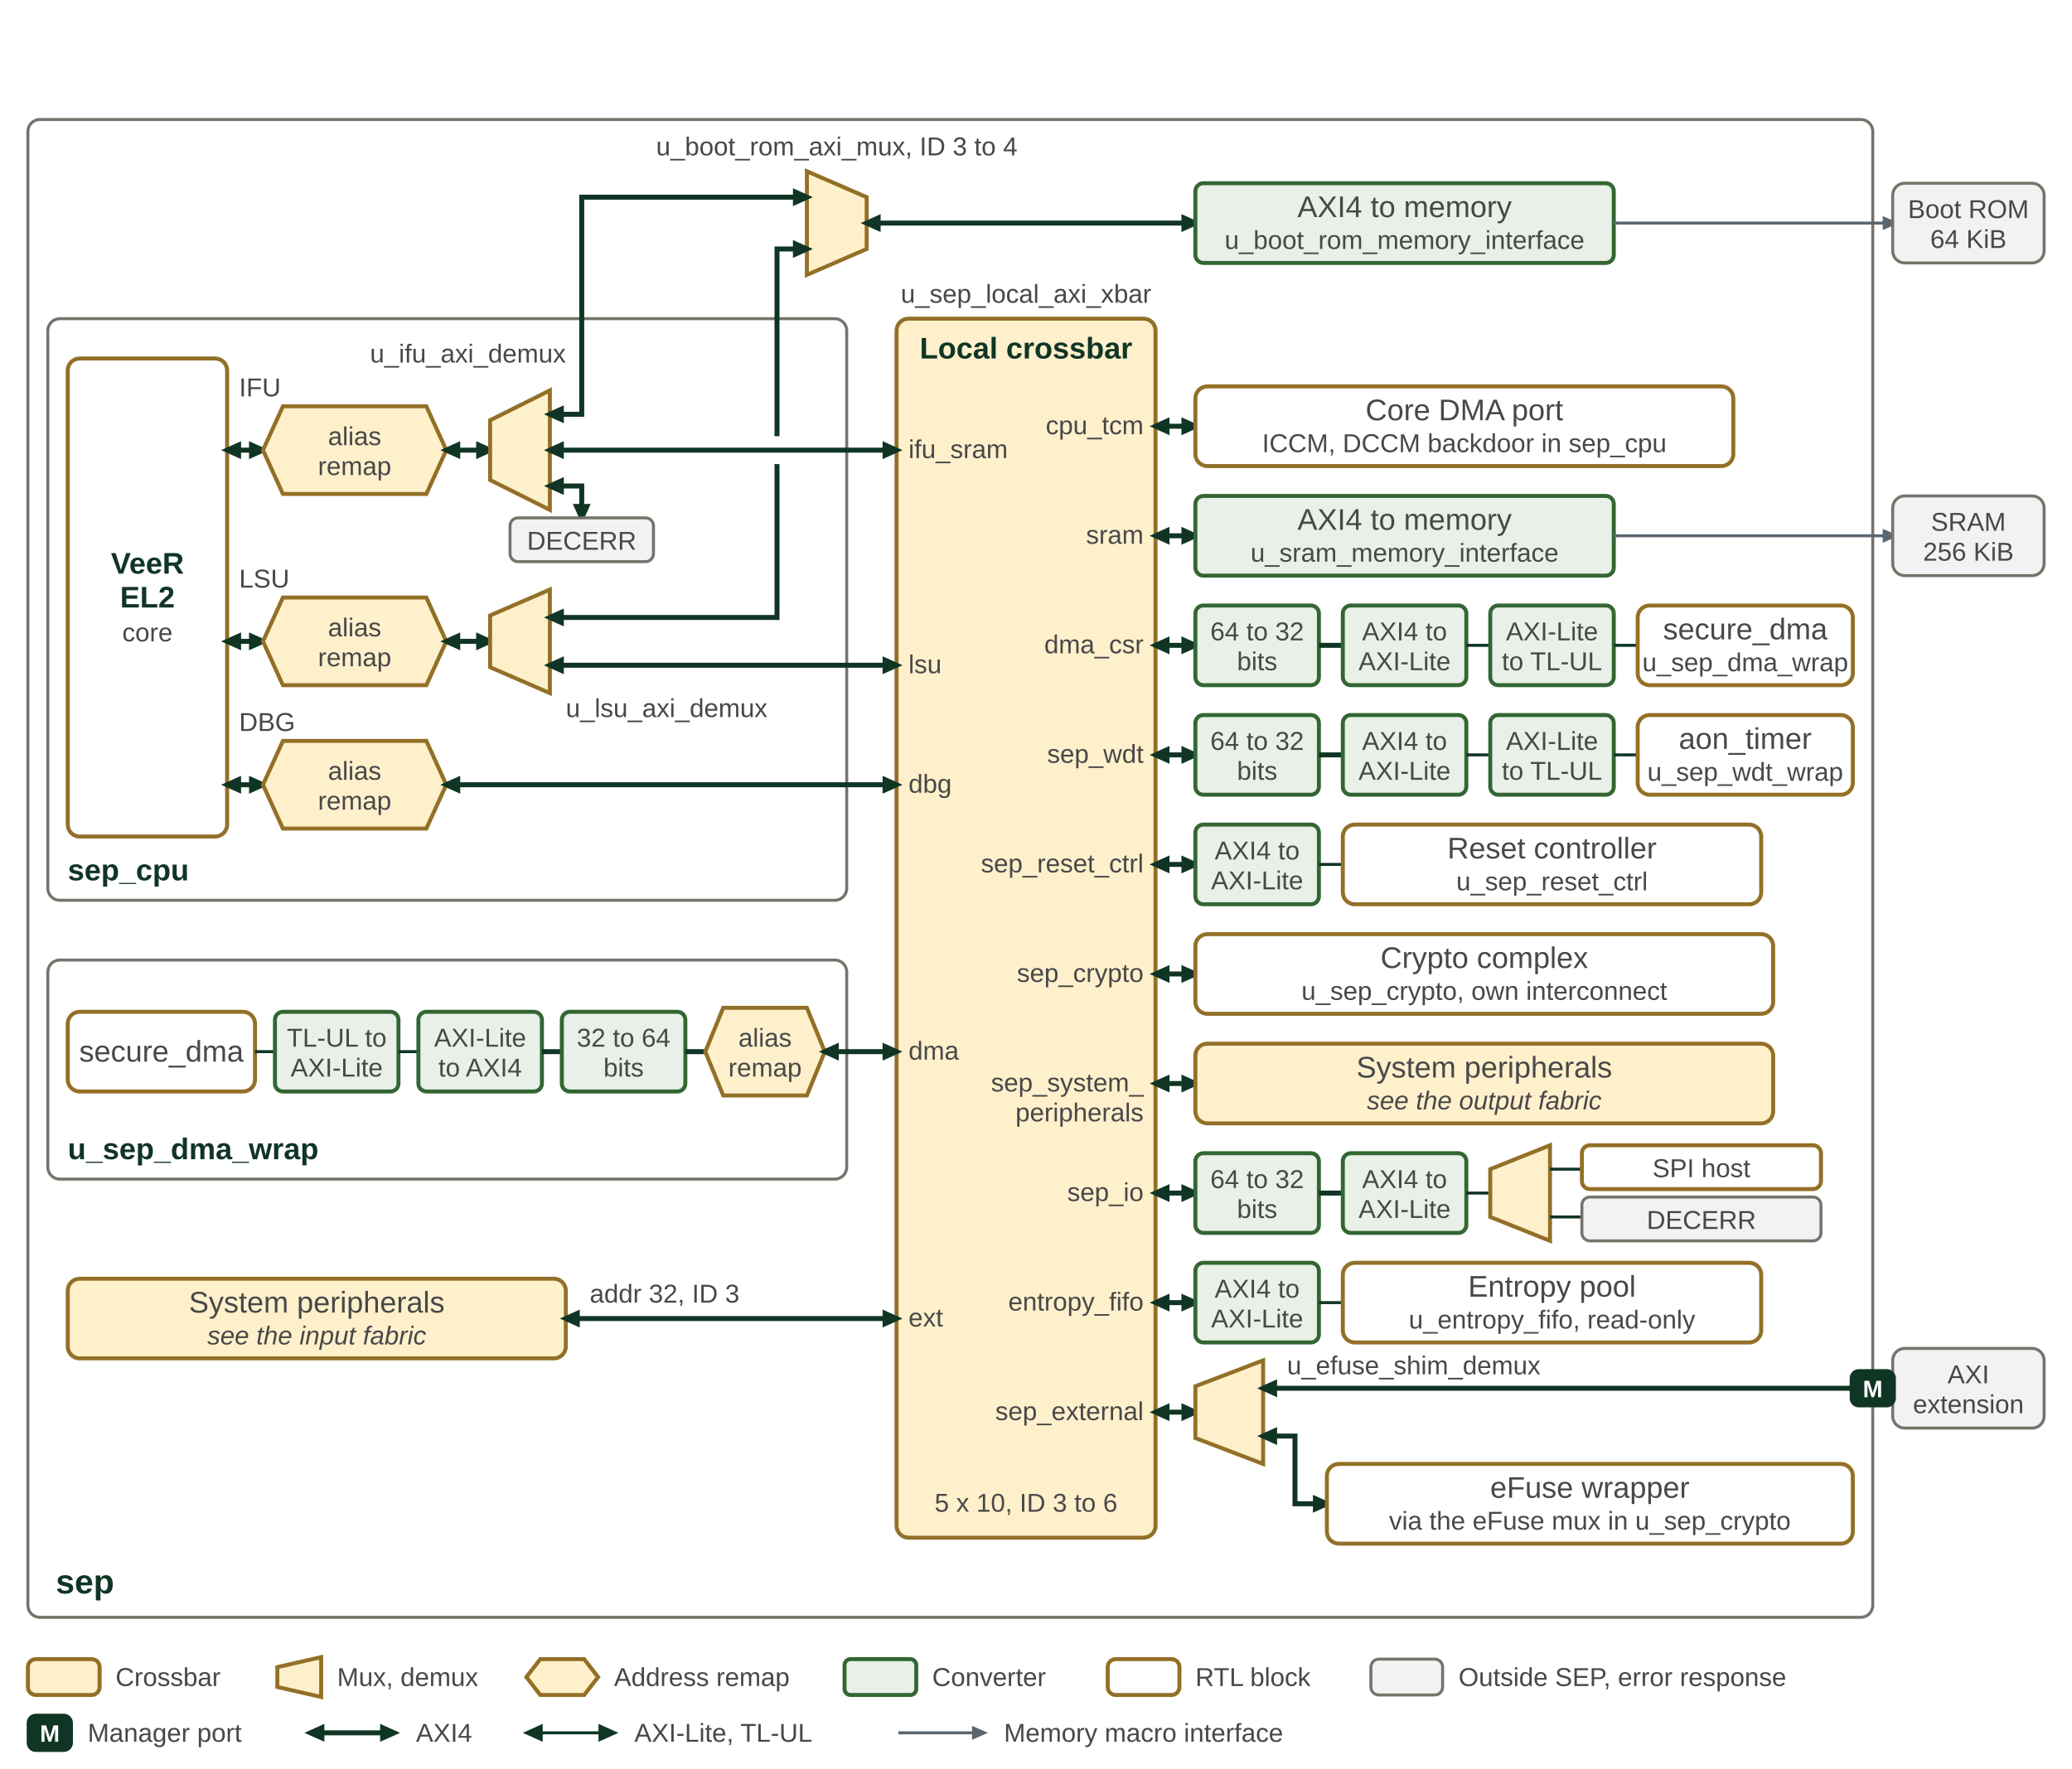
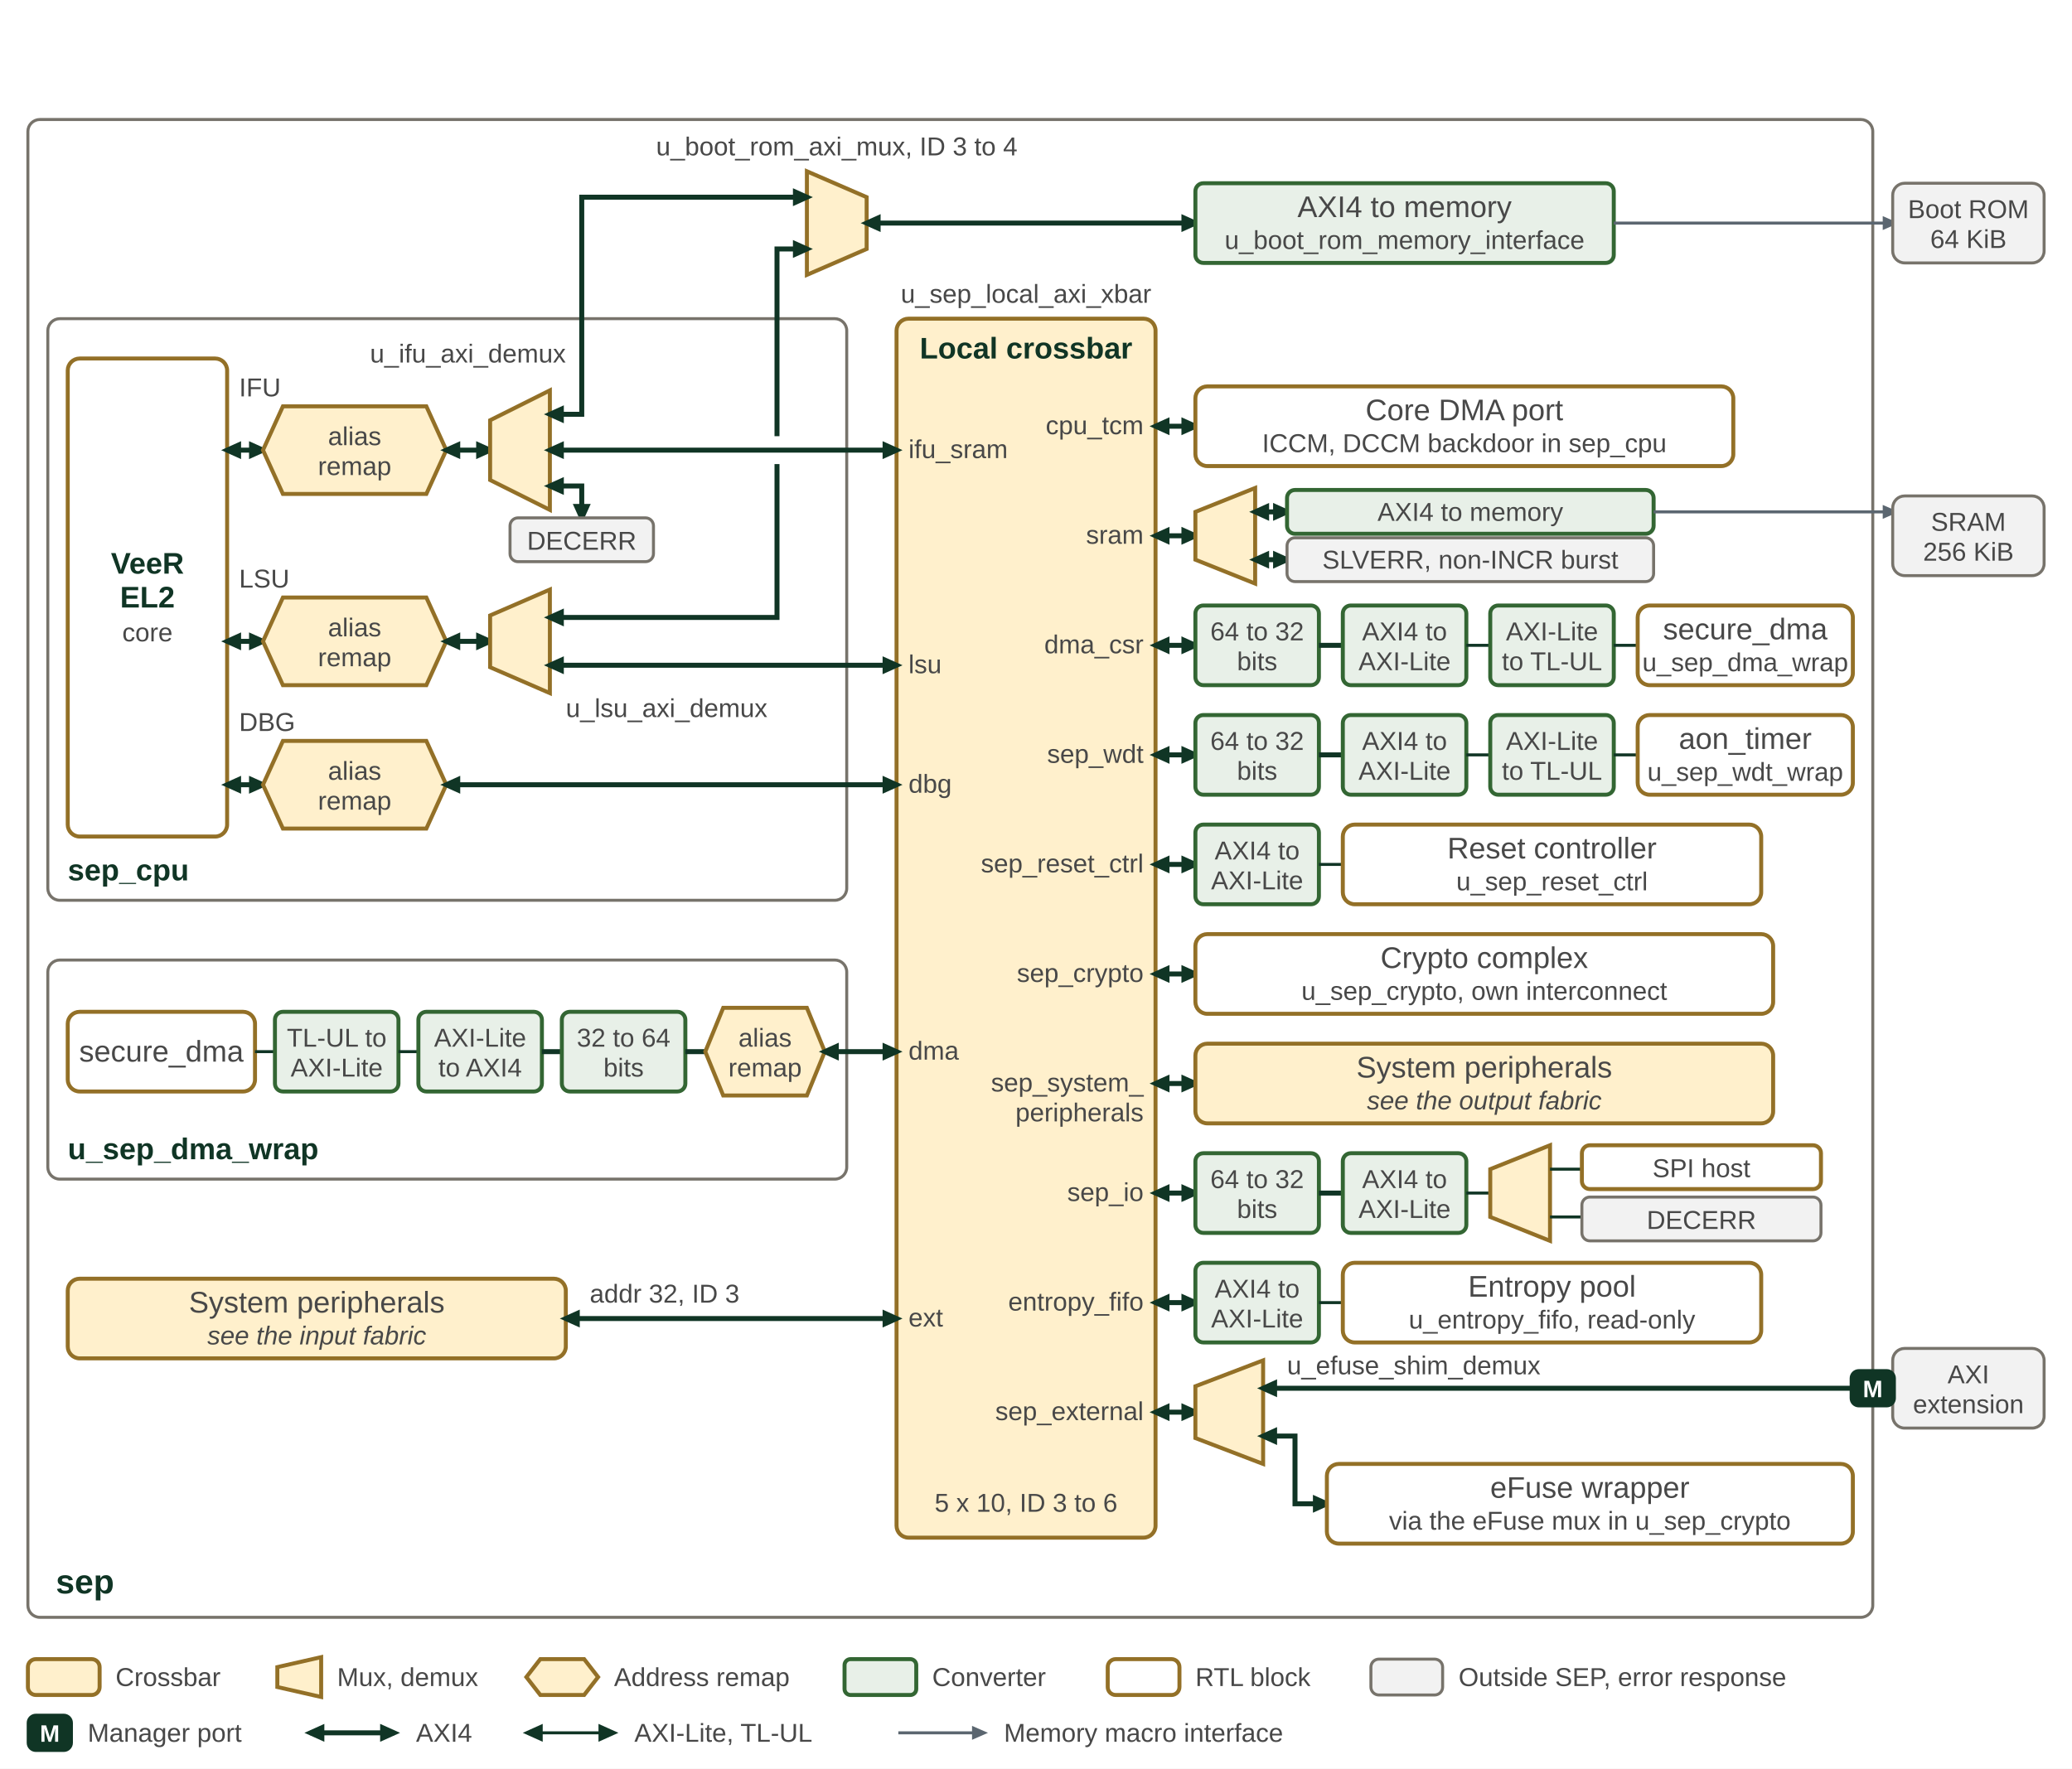
<svg xmlns="http://www.w3.org/2000/svg" width="1040" height="888" viewBox="0 0 1040 888" role="img" aria-labelledby="title desc">
  <defs>
    <marker id="ae" markerUnits="userSpaceOnUse" markerWidth="10" markerHeight="9" refX="7" refY="4.5" orient="auto">
      <path d="M0,0 L10,4.5 L0,9 Z" fill="#103525" />
    </marker>
    <marker id="as" markerUnits="userSpaceOnUse" markerWidth="10" markerHeight="9" refX="3" refY="4.5" orient="auto">
      <path d="M10,0 L0,4.5 L10,9 Z" fill="#103525" />
    </marker>
    <marker id="ge" markerUnits="userSpaceOnUse" markerWidth="8" markerHeight="7" refX="5" refY="3.5" orient="auto">
      <path d="M0,0 L8,3.5 L0,7 Z" fill="#5b6670" />
    </marker>
    <marker id="gs" markerUnits="userSpaceOnUse" markerWidth="8" markerHeight="7" refX="3" refY="3.5" orient="auto">
      <path d="M8,0 L0,3.5 L8,7 Z" fill="#5b6670" />
    </marker>
    <marker id="je" markerUnits="userSpaceOnUse" markerWidth="8" markerHeight="7" refX="5" refY="3.5" orient="auto">
      <path d="M0,0 L8,3.5 L0,7 Z" fill="#42759b" />
    </marker>
    <marker id="js" markerUnits="userSpaceOnUse" markerWidth="8" markerHeight="7" refX="3" refY="3.5" orient="auto">
      <path d="M8,0 L0,3.5 L8,7 Z" fill="#42759b" />
    </marker>
    <marker id="m-smu" markerUnits="userSpaceOnUse" markerWidth="8" markerHeight="7" refX="5" refY="3.5" orient="auto">
      <path d="M0,0 L8,3.5 L0,7 Z" fill="#103525" />
    </marker>
    <marker id="m-ref" markerUnits="userSpaceOnUse" markerWidth="8" markerHeight="7" refX="5" refY="3.5" orient="auto">
      <path d="M0,0 L8,3.5 L0,7 Z" fill="#2f7f79" />
    </marker>
    <marker id="m-per" markerUnits="userSpaceOnUse" markerWidth="8" markerHeight="7" refX="5" refY="3.5" orient="auto">
      <path d="M0,0 L8,3.5 L0,7 Z" fill="#937027" />
    </marker>
    <marker id="m-tel" markerUnits="userSpaceOnUse" markerWidth="8" markerHeight="7" refX="5" refY="3.5" orient="auto">
      <path d="M0,0 L8,3.5 L0,7 Z" fill="#664488" />
    </marker>
    <marker id="m-wdt" markerUnits="userSpaceOnUse" markerWidth="8" markerHeight="7" refX="5" refY="3.5" orient="auto">
      <path d="M0,0 L8,3.5 L0,7 Z" fill="#77736b" />
    </marker>
    <marker id="m-rosc" markerUnits="userSpaceOnUse" markerWidth="8" markerHeight="7" refX="5" refY="3.5" orient="auto">
      <path d="M0,0 L8,3.5 L0,7 Z" fill="#336633" />
    </marker>
    <marker id="m-jtag" markerUnits="userSpaceOnUse" markerWidth="8" markerHeight="7" refX="5" refY="3.5" orient="auto">
      <path d="M0,0 L8,3.5 L0,7 Z" fill="#42759b" />
    </marker>
    <marker id="m-spi" markerUnits="userSpaceOnUse" markerWidth="8" markerHeight="7" refX="5" refY="3.5" orient="auto">
      <path d="M0,0 L8,3.5 L0,7 Z" fill="#5b6670" />
    </marker>
    <marker id="m-slate" markerUnits="userSpaceOnUse" markerWidth="8" markerHeight="7" refX="5" refY="3.5" orient="auto">
      <path d="M0,0 L8,3.5 L0,7 Z" fill="#5b6670" />
    </marker>
    <marker id="m-pg" markerUnits="userSpaceOnUse" markerWidth="8" markerHeight="7" refX="5" refY="3.5" orient="auto">
      <path d="M0,0 L8,3.5 L0,7 Z" fill="#336633" />
    </marker>
    <style>
text { font-family: Arial, sans-serif; font-size: 15px; fill: #484848; }
.t { fill: #484848; }
.b { font-size: 17px; font-weight: bold; fill: #103525; }
.bs { font-size: 15px; font-weight: bold; fill: #103525; }
.h { font-size: 22px; font-weight: bold; fill: #103525; }
.s { font-size: 13px; fill: #484848; }
.si { font-size: 13px; font-style: italic; fill: #484848; }
.pmt { font-size: 12px; font-weight: bold; fill: #ffffff; }
.pst { font-size: 12px; font-weight: bold; fill: #103525; }
.pjt { font-size: 12px; font-weight: bold; fill: #1d4b6e; }
.pct { font-size: 12px; font-weight: bold; fill: #1f5c57; }
.pm { fill: #103525; stroke: #103525; stroke-width: 1.2; }
.ps { fill: #ffffff; stroke: #103525; stroke-width: 1.2; }
.pj { fill: #e8f3ff; stroke: #42759b; stroke-width: 1.2; }
.pc { fill: #d9f0ee; stroke: #2f7f79; stroke-width: 1.2; }
.smu { fill: #ffffff; stroke: #77736b; stroke-width: 1.5; }
.network { fill: #e8f0e8; stroke: #336633; stroke-width: 2; }
.fabric { fill: #fff0cc; stroke: #937027; stroke-width: 2; }
.core { fill: #ffffff; stroke: #937027; stroke-width: 2; }
.future { fill: #ffffff; stroke: #937027; stroke-width: 2; }
.nostroke { stroke: none; }
.fut { fill: none; stroke-dasharray: 7 5; }
.opt { stroke-dasharray: 7 5; }
.hatch { fill: none; stroke: #103525; stroke-opacity: 0.16; stroke-width: 1.2; }
.external { fill: #f2f2f2; stroke: #77736b; stroke-width: 1.5; }
.axi { fill: none; stroke: #103525; stroke-width: 2.5; marker-start: url(#as); marker-end: url(#ae); }
.axio { fill: none; stroke: #103525; stroke-width: 2.5; stroke-dasharray: 8 5; marker-start: url(#as); marker-end: url(#ae); }
.sig { fill: none; stroke: #5b6670; stroke-width: 1.5; marker-start: url(#gs); marker-end: url(#ge); }
.sigo { fill: none; stroke: #5b6670; stroke-width: 1.5; marker-end: url(#ge); }
.jtag { fill: none; stroke: #42759b; stroke-width: 1.8; marker-end: url(#je); }
.jtagb { fill: none; stroke: #42759b; stroke-width: 1.8; marker-start: url(#js); marker-end: url(#je); }
.sigplain { fill: none; stroke: #5b6670; stroke-width: 1.5; }
.n-smu { fill: none; stroke: #103525; stroke-width: 2.5; }
.a-smu { fill: none; stroke: #103525; stroke-width: 2.5; marker-end: url(#m-smu); }
.n-ref { fill: none; stroke: #2f7f79; stroke-width: 1.8; }
.a-ref { fill: none; stroke: #2f7f79; stroke-width: 1.8; marker-end: url(#m-ref); }
.n-per { fill: none; stroke: #937027; stroke-width: 1.8; }
.a-per { fill: none; stroke: #937027; stroke-width: 1.8; marker-end: url(#m-per); }
.n-tel { fill: none; stroke: #664488; stroke-width: 1.8; }
.a-tel { fill: none; stroke: #664488; stroke-width: 1.8; marker-end: url(#m-tel); }
.n-wdt { fill: none; stroke: #77736b; stroke-width: 1.8; }
.a-wdt { fill: none; stroke: #77736b; stroke-width: 1.8; marker-end: url(#m-wdt); }
.n-rosc { fill: none; stroke: #336633; stroke-width: 1.8; }
.a-rosc { fill: none; stroke: #336633; stroke-width: 1.8; marker-end: url(#m-rosc); }
.n-jtag { fill: none; stroke: #42759b; stroke-width: 1.8; }
.a-jtag { fill: none; stroke: #42759b; stroke-width: 1.8; marker-end: url(#m-jtag); }
.n-spi { fill: none; stroke: #5b6670; stroke-width: 1.8; }
.a-spi { fill: none; stroke: #5b6670; stroke-width: 1.8; marker-end: url(#m-spi); }
.n-slate { fill: none; stroke: #5b6670; stroke-width: 1.8; }
.a-slate { fill: none; stroke: #5b6670; stroke-width: 1.8; marker-end: url(#m-slate); }
.n-pg { fill: none; stroke: #336633; stroke-width: 1.8; }
.a-pg { fill: none; stroke: #336633; stroke-width: 1.8; marker-end: url(#m-pg); }
.axil { fill: none; stroke: #103525; stroke-width: 1.5; marker-start: url(#as); marker-end: url(#ae); }
.sigd { fill: none; stroke: #5b6670; stroke-width: 1.5; stroke-dasharray: 5 4; marker-end: url(#ge); }
.axin { fill: none; stroke: #103525; stroke-width: 2.5; }
.axis { fill: none; stroke: #103525; stroke-width: 2.5; marker-start: url(#as); }
.axie { fill: none; stroke: #103525; stroke-width: 2.5; marker-end: url(#ae); }
.axiln { fill: none; stroke: #103525; stroke-width: 1.5; }
</style>
  </defs>
  <rect width="1040" height="888" fill="#ffffff" />
  <rect class="smu" x="14" y="60" width="926" height="752" rx="6" />
  <text class="b" x="28" y="800" text-anchor="start">sep</text>
  <rect class="fabric" x="450" y="160" width="130" height="612" rx="6" />
  <text class="bs" x="515" y="180" text-anchor="middle">Local crossbar</text>
  <text class="s" x="515" y="152" text-anchor="middle">u_sep_local_axi_xbar</text>
  <text class="s" x="515" y="759" text-anchor="middle">5 x 10, ID 3 to 6</text>
  <text class="s" x="574" y="218" text-anchor="end">cpu_tcm</text>
  <text class="s" x="574" y="273" text-anchor="end">sram</text>
  <text class="s" x="574" y="328" text-anchor="end">dma_csr</text>
  <text class="s" x="574" y="383" text-anchor="end">sep_wdt</text>
  <text class="s" x="574" y="438" text-anchor="end">sep_reset_ctrl</text>
  <text class="s" x="574" y="493" text-anchor="end">sep_crypto</text>
  <text class="s" x="574" y="548" text-anchor="end">sep_system_</text>
  <text class="s" x="574" y="603" text-anchor="end">sep_io</text>
  <text class="s" x="574" y="658" text-anchor="end">entropy_fifo</text>
  <text class="s" x="574" y="713" text-anchor="end">sep_external</text>
  <text class="s" x="574" y="563" text-anchor="end">peripherals</text>
  <path class="axi" d="M580,214 L600,214" />
  <rect class="core" x="600" y="194" width="270" height="40" rx="6" />
  <text class="t" x="735" y="211" text-anchor="middle">Core DMA port</text>
  <text class="s" x="735" y="227" text-anchor="middle">ICCM, DCCM backdoor in sep_cpu</text>
  <path class="axi" d="M580,269 L600,269" />
-   <rect class="network" x="600" y="249" width="210" height="40" rx="4" />
-   <text class="t" x="705" y="266" text-anchor="middle">AXI4 to memory</text>
-   <text class="s" x="705" y="282" text-anchor="middle">u_sram_memory_interface</text>
-   <path class="sigo" d="M810,269 L950,269" />
+   <path class="fabric" d="M600,257 L630,245 L630,293 L600,281 Z" />
+   <path class="axi" d="M630,257 L646,257" />
+   <rect class="network" x="646" y="246" width="184" height="22" rx="4" />
+   <text class="s" x="738" y="261.5" text-anchor="middle">AXI4 to memory</text>
+   <path class="sigo" d="M830,257 L950,257" />
+   <path class="axi" d="M630,281 L646,281" />
+   <rect class="external" x="646" y="270" width="184" height="22" rx="4" />
+   <text class="s" x="738" y="285.5" text-anchor="middle">SLVERR, non-INCR burst</text>
  <rect class="external" x="950" y="249" width="76" height="40" rx="6" />
  <text class="s" x="988" y="266.5" text-anchor="middle">SRAM</text>
  <text class="s" x="988" y="281.5" text-anchor="middle">256 KiB</text>
  <path class="axi" d="M580,324 L600,324" />
  <rect class="network" x="600" y="304" width="62" height="40" rx="4" />
  <text class="s" x="631" y="321.5" text-anchor="middle">64 to 32</text>
  <text class="s" x="631" y="336.5" text-anchor="middle">bits</text>
  <path class="axin" d="M662,324 L674,324" />
  <rect class="network" x="674" y="304" width="62" height="40" rx="4" />
  <text class="s" x="705" y="321.5" text-anchor="middle">AXI4 to</text>
  <text class="s" x="705" y="336.5" text-anchor="middle">AXI-Lite</text>
  <path class="axiln" d="M736,324 L748,324" />
  <rect class="network" x="748" y="304" width="62" height="40" rx="4" />
  <text class="s" x="779" y="321.5" text-anchor="middle">AXI-Lite</text>
  <text class="s" x="779" y="336.5" text-anchor="middle">to TL-UL</text>
  <path class="axiln" d="M810,324 L822,324" />
  <rect class="core" x="822" y="304" width="108" height="40" rx="6" />
  <text class="t" x="876" y="321" text-anchor="middle">secure_dma</text>
  <text class="s" x="876" y="337" text-anchor="middle">u_sep_dma_wrap</text>
  <path class="axi" d="M580,379 L600,379" />
  <rect class="network" x="600" y="359" width="62" height="40" rx="4" />
  <text class="s" x="631" y="376.5" text-anchor="middle">64 to 32</text>
  <text class="s" x="631" y="391.5" text-anchor="middle">bits</text>
  <path class="axin" d="M662,379 L674,379" />
  <rect class="network" x="674" y="359" width="62" height="40" rx="4" />
  <text class="s" x="705" y="376.5" text-anchor="middle">AXI4 to</text>
  <text class="s" x="705" y="391.5" text-anchor="middle">AXI-Lite</text>
  <path class="axiln" d="M736,379 L748,379" />
  <rect class="network" x="748" y="359" width="62" height="40" rx="4" />
  <text class="s" x="779" y="376.5" text-anchor="middle">AXI-Lite</text>
  <text class="s" x="779" y="391.5" text-anchor="middle">to TL-UL</text>
  <path class="axiln" d="M810,379 L822,379" />
  <rect class="core" x="822" y="359" width="108" height="40" rx="6" />
  <text class="t" x="876" y="376" text-anchor="middle">aon_timer</text>
  <text class="s" x="876" y="392" text-anchor="middle">u_sep_wdt_wrap</text>
  <path class="axi" d="M580,434 L600,434" />
  <rect class="network" x="600" y="414" width="62" height="40" rx="4" />
  <text class="s" x="631" y="431.5" text-anchor="middle">AXI4 to</text>
  <text class="s" x="631" y="446.5" text-anchor="middle">AXI-Lite</text>
  <path class="axiln" d="M662,434 L674,434" />
  <rect class="core" x="674" y="414" width="210" height="40" rx="6" />
  <text class="t" x="779" y="431" text-anchor="middle">Reset controller</text>
  <text class="s" x="779" y="447" text-anchor="middle">u_sep_reset_ctrl</text>
  <path class="axi" d="M580,489 L600,489" />
  <rect class="core" x="600" y="469" width="290" height="40" rx="6" />
  <text class="t" x="745" y="486" text-anchor="middle">Crypto complex</text>
  <text class="s" x="745" y="502" text-anchor="middle">u_sep_crypto, own interconnect</text>
  <path class="axi" d="M580,544 L600,544" />
  <rect class="fabric" x="600" y="524" width="290" height="40" rx="6" />
  <text class="t" x="745" y="541" text-anchor="middle">System peripherals</text>
  <text class="si" x="745" y="557" text-anchor="middle">see the output fabric</text>
  <path class="axi" d="M580,654 L600,654" />
  <rect class="network" x="600" y="634" width="62" height="40" rx="4" />
  <text class="s" x="631" y="651.5" text-anchor="middle">AXI4 to</text>
  <text class="s" x="631" y="666.5" text-anchor="middle">AXI-Lite</text>
  <path class="axiln" d="M662,654 L674,654" />
  <rect class="core" x="674" y="634" width="210" height="40" rx="6" />
  <text class="t" x="779" y="651" text-anchor="middle">Entropy pool</text>
  <text class="s" x="779" y="667" text-anchor="middle">u_entropy_fifo, read-only</text>
  <path class="axi" d="M580,599 L600,599" />
  <rect class="network" x="600" y="579" width="62" height="40" rx="4" />
  <text class="s" x="631" y="596.5" text-anchor="middle">64 to 32</text>
  <text class="s" x="631" y="611.5" text-anchor="middle">bits</text>
  <path class="axin" d="M662,599 L674,599" />
  <rect class="network" x="674" y="579" width="62" height="40" rx="4" />
  <text class="s" x="705" y="596.5" text-anchor="middle">AXI4 to</text>
  <text class="s" x="705" y="611.5" text-anchor="middle">AXI-Lite</text>
  <path class="axiln" d="M736,599 L748,599" />
  <path class="fabric" d="M748,587 L778,575 L778,623 L748,611 Z" />
  <path class="axiln" d="M778,587 L794,587" />
  <rect class="core" x="794" y="575" width="120" height="22" rx="4" />
  <text class="s" x="854" y="591" text-anchor="middle">SPI host</text>
  <path class="axiln" d="M778,611 L794,611" />
  <rect class="external" x="794" y="601" width="120" height="22" rx="4" />
  <text class="s" x="854" y="617" text-anchor="middle">DECERR</text>
  <path class="axi" d="M580,709 L600,709" />
  <path class="fabric" d="M600,696 L634,683 L634,735 L600,722 Z" />
  <text class="s" x="646" y="690" text-anchor="start">u_efuse_shim_demux</text>
  <path class="axi" d="M634,697 L950,697" />
  <rect class="external" x="950" y="677" width="76" height="40" rx="6" />
  <text class="s" x="988" y="694.5" text-anchor="middle">AXI</text>
  <text class="s" x="988" y="709.5" text-anchor="middle">extension</text>
  <path class="axi" d="M634,721 L650,721 L650,755 L666,755" />
  <rect class="core" x="666" y="735" width="264" height="40" rx="6" />
  <text class="t" x="798" y="752" text-anchor="middle">eFuse wrapper</text>
  <text class="s" x="798" y="768" text-anchor="middle">via the eFuse mux in u_sep_crypto</text>
  <path class="fabric" d="M405,86 L435,99 L435,125 L405,138 Z" />
  <text class="s" x="420" y="78" text-anchor="middle">u_boot_rom_axi_mux, ID 3 to 4</text>
  <path class="axi" d="M435,112 L600,112" />
  <rect class="network" x="600" y="92" width="210" height="40" rx="4" />
  <text class="t" x="705" y="109" text-anchor="middle">AXI4 to memory</text>
  <text class="s" x="705" y="125" text-anchor="middle">u_boot_rom_memory_interface</text>
  <path class="sigo" d="M810,112 L950,112" />
  <rect class="external" x="950" y="92" width="76" height="40" rx="6" />
  <text class="s" x="988" y="109.5" text-anchor="middle">Boot ROM</text>
  <text class="s" x="988" y="124.5" text-anchor="middle">64 KiB</text>
  <rect class="smu" x="24" y="160" width="401" height="292" rx="6" />
  <text class="bs" x="34" y="442" text-anchor="start">sep_cpu</text>
  <rect class="core" x="34" y="180" width="80" height="240" rx="6" />
  <text class="bs" x="74" y="288" text-anchor="middle">VeeR</text>
  <text class="bs" x="74" y="305" text-anchor="middle">EL2</text>
  <text class="s" x="74" y="322" text-anchor="middle">core</text>
  <path class="axi" d="M114,226 L132,226" />
  <path class="fabric" d="M142,204 L214,204 L224,226 L214,248 L142,248 L132,226 Z" />
  <text class="s" x="178" y="223.5" text-anchor="middle">alias</text>
  <text class="s" x="178" y="238.5" text-anchor="middle">remap</text>
  <text class="s" x="120" y="199" text-anchor="start">IFU</text>
  <path class="axi" d="M114,322 L132,322" />
  <path class="fabric" d="M142,300 L214,300 L224,322 L214,344 L142,344 L132,322 Z" />
  <text class="s" x="178" y="319.5" text-anchor="middle">alias</text>
  <text class="s" x="178" y="334.5" text-anchor="middle">remap</text>
  <text class="s" x="120" y="295" text-anchor="start">LSU</text>
  <path class="axi" d="M114,394 L132,394" />
  <path class="fabric" d="M142,372 L214,372 L224,394 L214,416 L142,416 L132,394 Z" />
  <text class="s" x="178" y="391.5" text-anchor="middle">alias</text>
  <text class="s" x="178" y="406.5" text-anchor="middle">remap</text>
  <text class="s" x="120" y="367" text-anchor="start">DBG</text>
  <path class="axi" d="M224,226 L246,226" />
  <path class="fabric" d="M246,211 L276,196 L276,256 L246,241 Z" />
  <path class="axi" d="M276,208 L292,208 L292,99 L405,99" />
  <path class="axi" d="M276,226 L450,226" />
  <text class="s" x="456" y="230" text-anchor="start">ifu_sram</text>
  <path class="axi" d="M276,244 L292,244 L292,260" />
  <rect class="external" x="256" y="260" width="72" height="22" rx="4" />
  <text class="s" x="292" y="276" text-anchor="middle">DECERR</text>
  <text class="s" x="284" y="182" text-anchor="end">u_ifu_axi_demux</text>
  <path class="axi" d="M224,322 L246,322" />
  <path class="fabric" d="M246,309 L276,296 L276,348 L246,335 Z" />
  <path class="axis" d="M276,310 L390,310 L390,233" />
  <path class="axie" d="M390,219 L390,125 L405,125" />
  <path class="axi" d="M276,334 L450,334" />
  <text class="s" x="456" y="338" text-anchor="start">lsu</text>
  <text class="s" x="284" y="360" text-anchor="start">u_lsu_axi_demux</text>
  <path class="axi" d="M224,394 L450,394" />
  <text class="s" x="456" y="398" text-anchor="start">dbg</text>
  <rect class="smu" x="24" y="482" width="401" height="110" rx="6" />
  <text class="bs" x="34" y="582" text-anchor="start">u_sep_dma_wrap</text>
  <rect class="core" x="34" y="508" width="94" height="40" rx="6" />
  <text class="t" x="81" y="533" text-anchor="middle">secure_dma</text>
  <path class="axiln" d="M128,528 L138,528" />
  <rect class="network" x="138" y="508" width="62" height="40" rx="4" />
  <text class="s" x="169" y="525.5" text-anchor="middle">TL-UL to</text>
  <text class="s" x="169" y="540.5" text-anchor="middle">AXI-Lite</text>
  <path class="axiln" d="M200,528 L210,528" />
  <rect class="network" x="210" y="508" width="62" height="40" rx="4" />
  <text class="s" x="241" y="525.5" text-anchor="middle">AXI-Lite</text>
  <text class="s" x="241" y="540.5" text-anchor="middle">to AXI4</text>
  <path class="axin" d="M272,528 L282,528" />
  <rect class="network" x="282" y="508" width="62" height="40" rx="4" />
  <text class="s" x="313" y="525.5" text-anchor="middle">32 to 64</text>
  <text class="s" x="313" y="540.5" text-anchor="middle">bits</text>
  <path class="axin" d="M344,528 L354,528" />
  <path class="fabric" d="M363,506 L405,506 L414,528 L405,550 L363,550 L354,528 Z" />
  <text class="s" x="384" y="525.5" text-anchor="middle">alias</text>
  <text class="s" x="384" y="540.5" text-anchor="middle">remap</text>
  <path class="axi" d="M414,528 L450,528" />
  <text class="s" x="456" y="532" text-anchor="start">dma</text>
  <rect class="fabric" x="34" y="642" width="250" height="40" rx="6" />
  <text class="t" x="159" y="659" text-anchor="middle">System peripherals</text>
  <text class="si" x="159" y="675" text-anchor="middle">see the input fabric</text>
  <path class="axi" d="M284,662 L450,662" />
  <text class="s" x="296" y="654" text-anchor="start">addr 32, ID 3</text>
  <text class="s" x="456" y="666" text-anchor="start">ext</text>
  <rect class="fabric" x="14" y="833" width="36" height="18" rx="4" />
  <text class="s" x="58" y="846.5" text-anchor="start">Crossbar</text>
  <path class="fabric" d="M139.2,837 L161.2,832 L161.2,852 L139.2,847 Z" />
  <text class="s" x="169.2" y="846.5" text-anchor="start">Mux, demux</text>
  <path class="fabric" d="M271.2,833 L293.2,833 L300.2,842 L293.2,851 L271.2,851 L264.2,842 Z" />
  <text class="s" x="308.2" y="846.5" text-anchor="start">Address remap</text>
  <rect class="network" x="423.9" y="833" width="36" height="18" rx="3" />
  <text class="s" x="467.9" y="846.5" text-anchor="start">Converter</text>
  <rect class="core" x="556" y="833" width="36" height="18" rx="4" />
  <text class="s" x="600" y="846.5" text-anchor="start">RTL block</text>
  <rect class="external" x="688.1" y="833" width="36" height="18" rx="4" />
  <text class="s" x="732.1" y="846.5" text-anchor="start">Outside SEP, error response</text>
  <text class="s" x="44" y="874.5" text-anchor="start">Manager port</text>
  <path class="axi" d="M155.8,870 L197.8,870" />
  <text class="s" x="208.8" y="874.5" text-anchor="start">AXI4</text>
  <path class="axil" d="M265.4,870 L307.4,870" />
  <text class="s" x="318.4" y="874.5" text-anchor="start">AXI-Lite, TL-UL</text>
  <path class="sigo" d="M450.9,870 L492.9,870" />
  <text class="s" x="503.9" y="874.5" text-anchor="start">Memory macro interface</text>
  <rect class="pm" x="929.0" y="688.0" width="22" height="18" rx="4" />
  <text class="pmt" x="940" y="701.5" text-anchor="middle">M</text>
  <rect class="pm" x="14.0" y="861.0" width="22" height="18" rx="4" />
  <text class="pmt" x="25" y="874.5" text-anchor="middle">M</text>
</svg>
